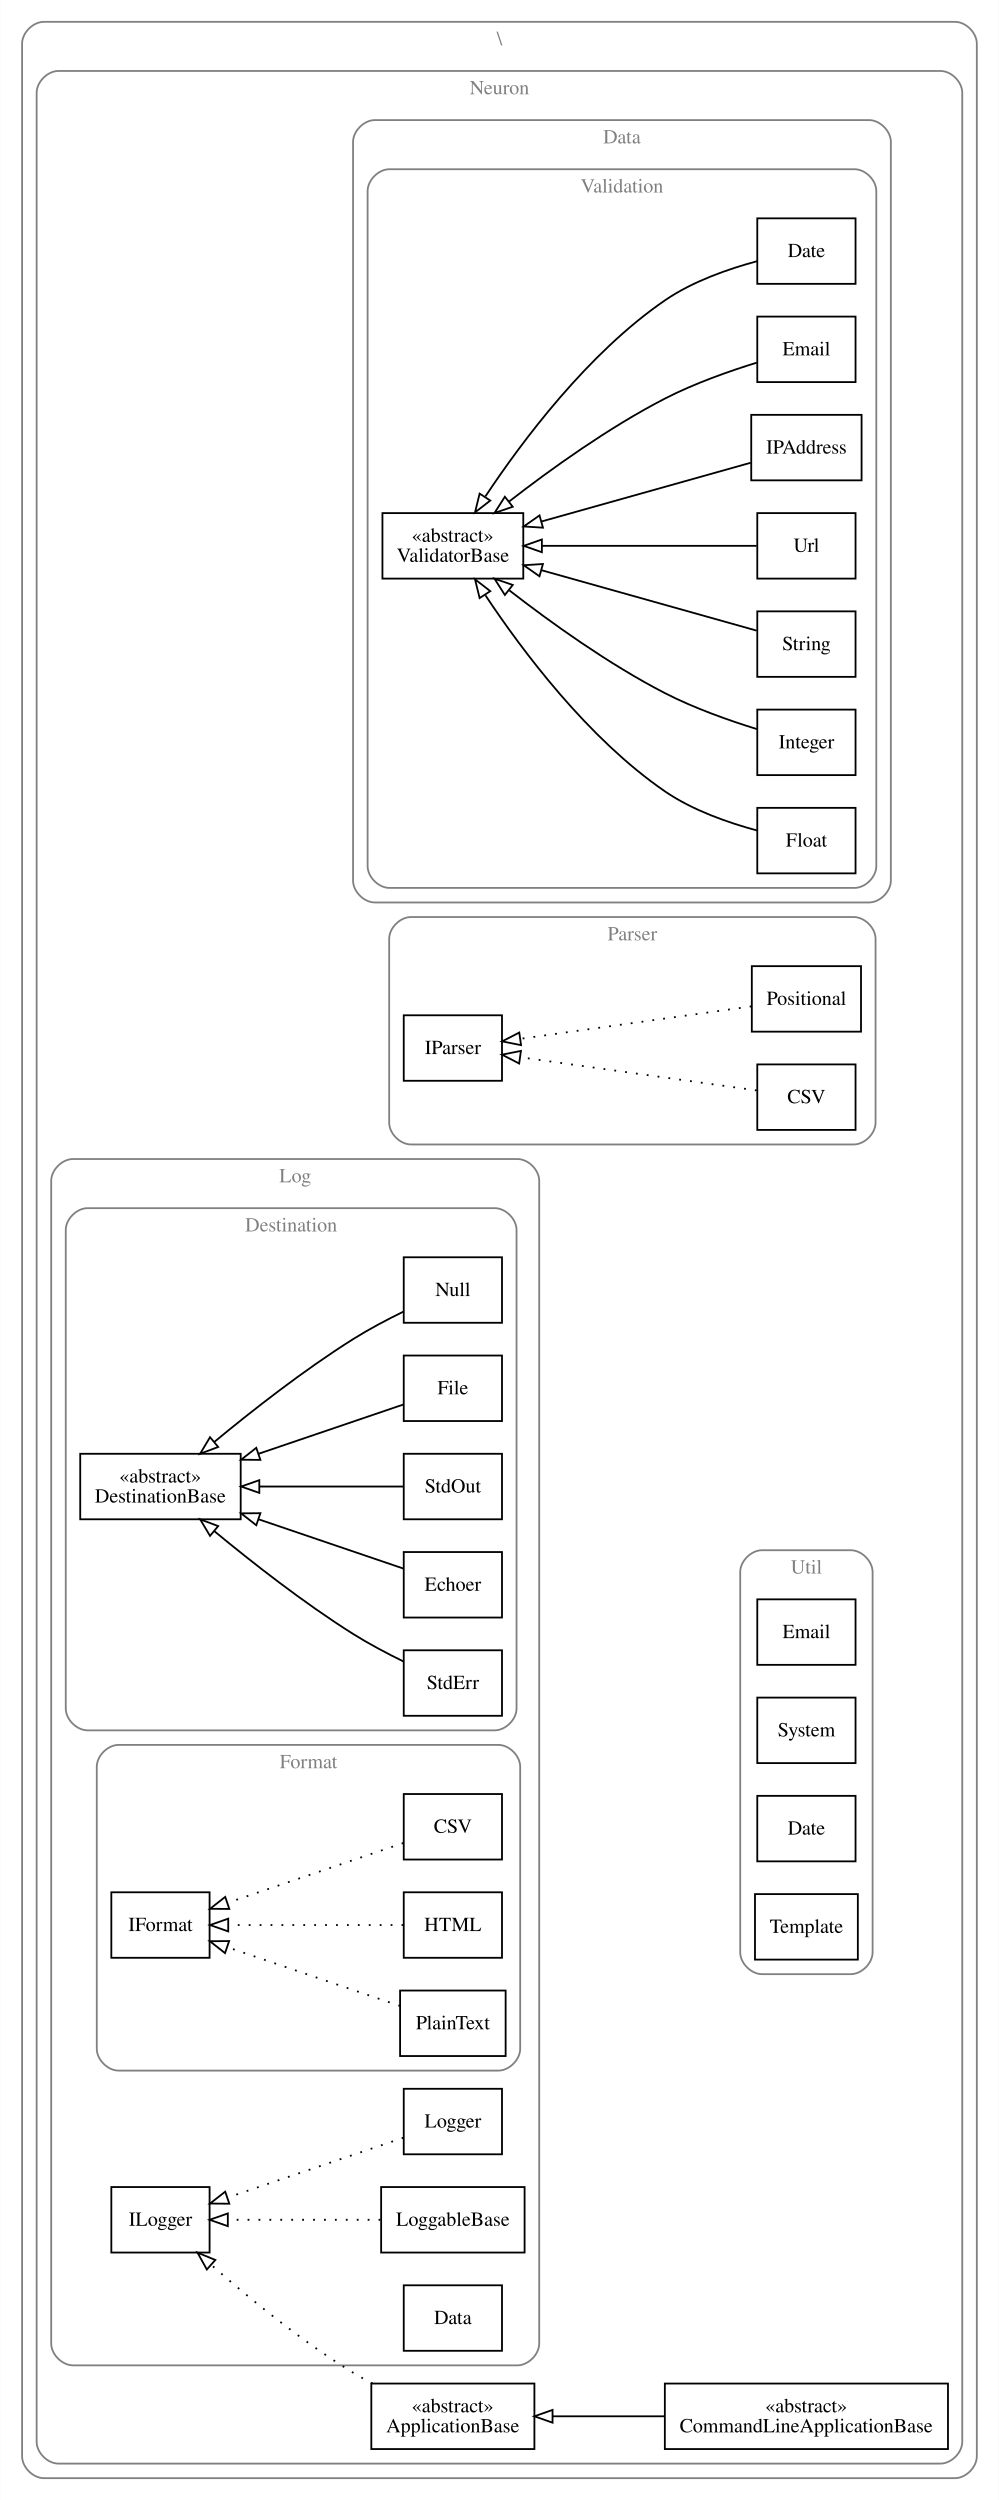
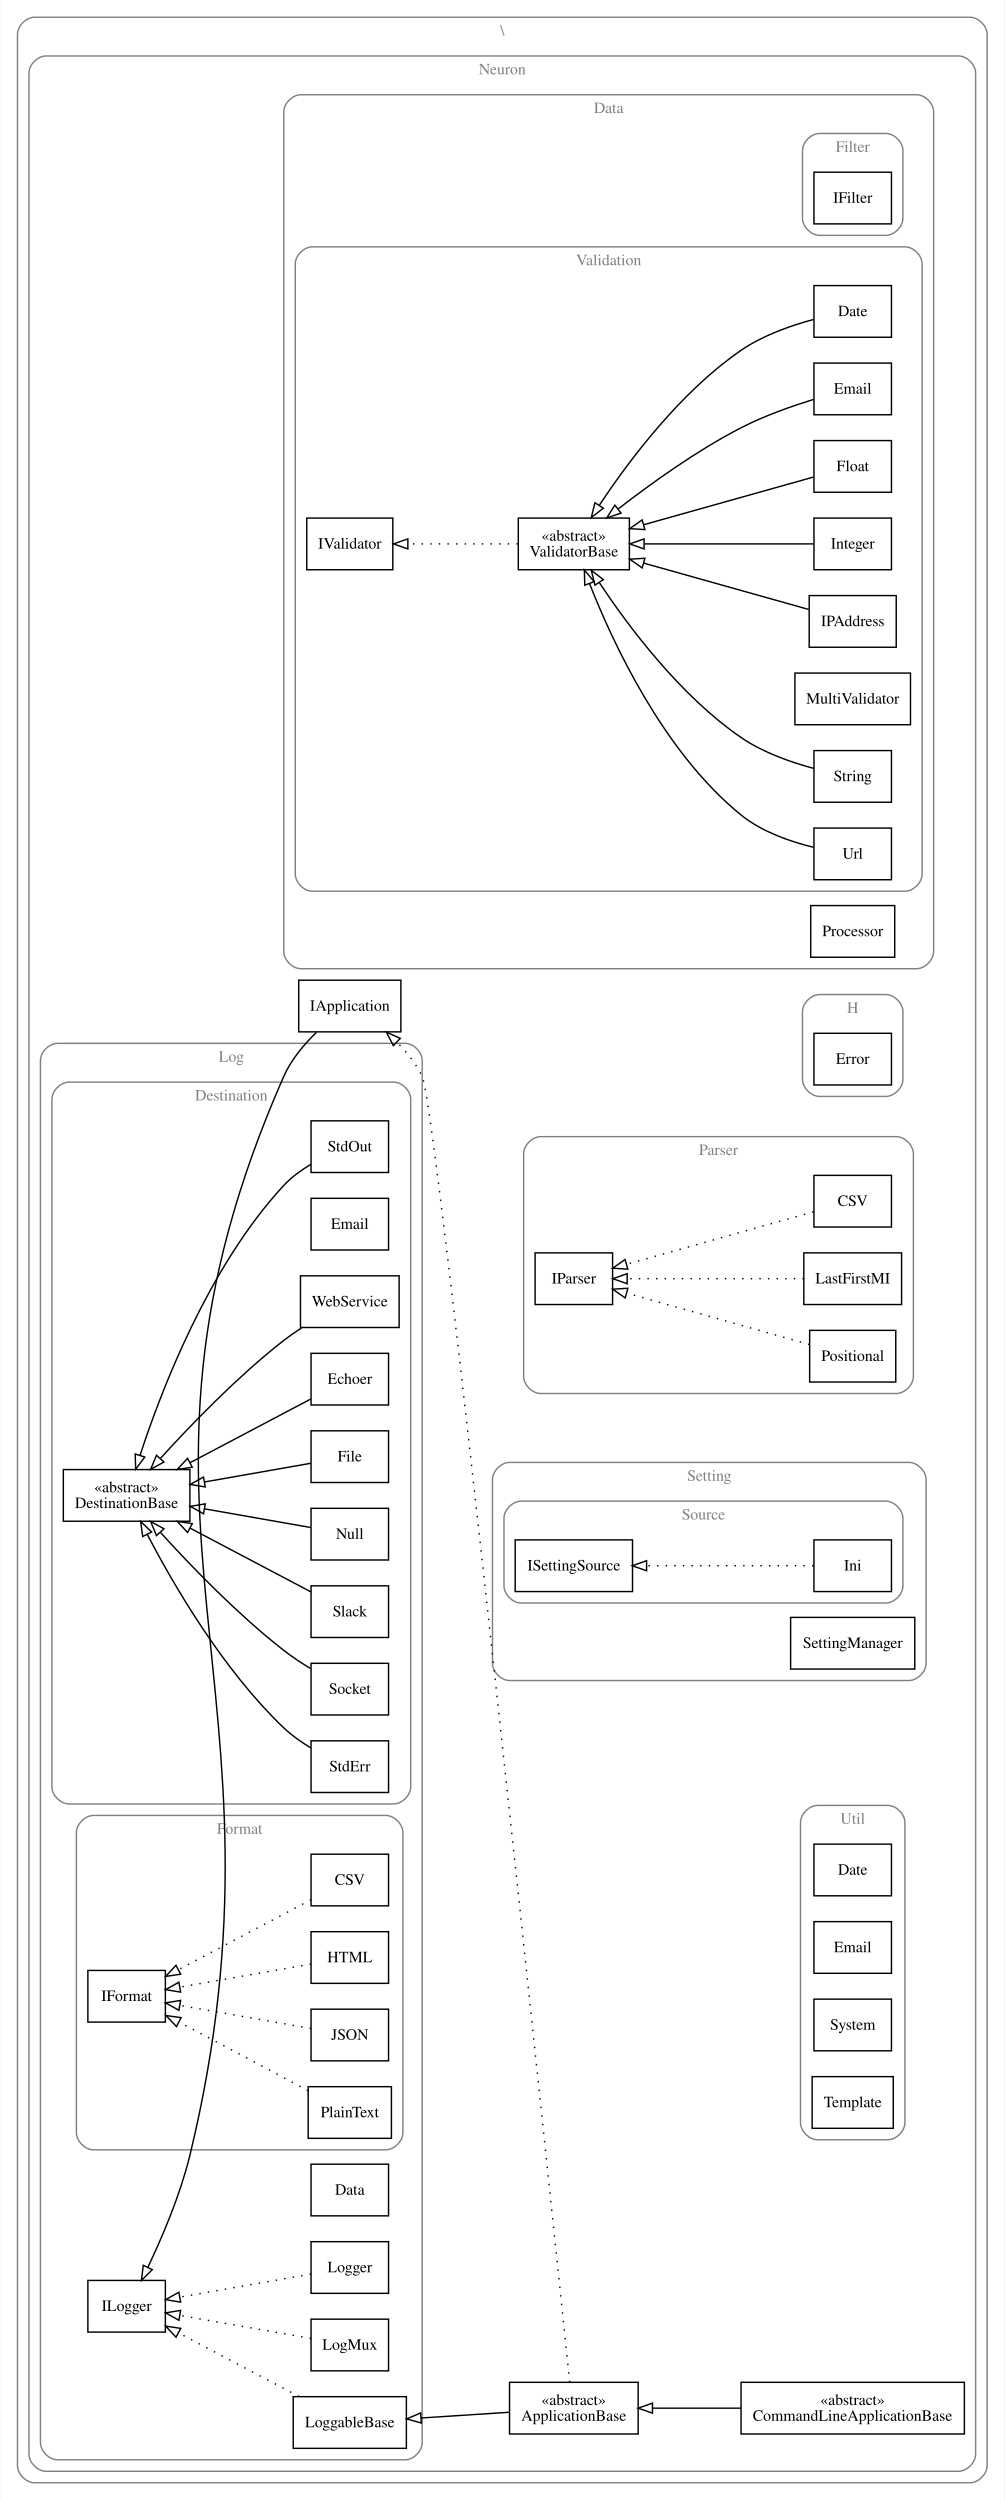
- <svg xmlns="http://www.w3.org/2000/svg" width="549pt" height="1374pt" viewBox="0.00 0.00 548.72 1374.00">
-   <g id="graph0" class="graph" transform="scale(1 1) rotate(0) translate(4 1370)">
-     <polygon fill="white" stroke="none" points="-4,4 -4,-1370 544.716,-1370 544.716,4 -4,4" />
+ <svg xmlns="http://www.w3.org/2000/svg" width="700pt" height="1742pt" viewBox="0.00 0.00 699.64 1742.00">
+   <g id="graph0" class="graph" transform="scale(1 1) rotate(0) translate(4 1738)">
+     <polygon fill="white" stroke="none" points="-4,4 -4,-1738 695.639,-1738 695.639,4 -4,4" />
    <g id="clust1" class="cluster">
-       <path fill="none" stroke="gray" d="M20,-8C20,-8 520.716,-8 520.716,-8 526.716,-8 532.716,-14 532.716,-20 532.716,-20 532.716,-1346 532.716,-1346 532.716,-1352 526.716,-1358 520.716,-1358 520.716,-1358 20,-1358 20,-1358 14,-1358 8,-1352 8,-1346 8,-1346 8,-20 8,-20 8,-14 14,-8 20,-8" />
-       <text text-anchor="middle" x="270.358" y="-1345.2" font-family="Times,serif" font-size="11.00" fill="gray">\</text>
+       <path fill="none" stroke="gray" d="M20,-8C20,-8 671.639,-8 671.639,-8 677.639,-8 683.639,-14 683.639,-20 683.639,-20 683.639,-1714 683.639,-1714 683.639,-1720 677.639,-1726 671.639,-1726 671.639,-1726 20,-1726 20,-1726 14,-1726 8,-1720 8,-1714 8,-1714 8,-20 8,-20 8,-14 14,-8 20,-8" />
+       <text text-anchor="middle" x="345.819" y="-1713.2" font-family="Times,serif" font-size="11.00" fill="gray">\</text>
    </g>
    <g id="clust2" class="cluster">
-       <path fill="none" stroke="gray" d="M28,-16C28,-16 512.716,-16 512.716,-16 518.716,-16 524.716,-22 524.716,-28 524.716,-28 524.716,-1319 524.716,-1319 524.716,-1325 518.716,-1331 512.716,-1331 512.716,-1331 28,-1331 28,-1331 22,-1331 16,-1325 16,-1319 16,-1319 16,-28 16,-28 16,-22 22,-16 28,-16" />
-       <text text-anchor="middle" x="270.358" y="-1318.2" font-family="Times,serif" font-size="11.00" fill="gray">Neuron</text>
+       <path fill="none" stroke="gray" d="M28,-16C28,-16 663.639,-16 663.639,-16 669.639,-16 675.639,-22 675.639,-28 675.639,-28 675.639,-1687 675.639,-1687 675.639,-1693 669.639,-1699 663.639,-1699 663.639,-1699 28,-1699 28,-1699 22,-1699 16,-1693 16,-1687 16,-1687 16,-28 16,-28 16,-22 22,-16 28,-16" />
+       <text text-anchor="middle" x="345.819" y="-1686.2" font-family="Times,serif" font-size="11.00" fill="gray">Neuron</text>
    </g>
    <g id="clust3" class="cluster">
-       <path fill="none" stroke="gray" d="M36,-70C36,-70 280.215,-70 280.215,-70 286.215,-70 292.215,-76 292.215,-82 292.215,-82 292.215,-721 292.215,-721 292.215,-727 286.215,-733 280.215,-733 280.215,-733 36,-733 36,-733 30,-733 24,-727 24,-721 24,-721 24,-82 24,-82 24,-76 30,-70 36,-70" />
-       <text text-anchor="middle" x="158.108" y="-720.2" font-family="Times,serif" font-size="11.00" fill="gray">Log</text>
+       <path fill="none" stroke="gray" d="M205.565,-1063C205.565,-1063 634.371,-1063 634.371,-1063 640.371,-1063 646.371,-1069 646.371,-1075 646.371,-1075 646.371,-1660 646.371,-1660 646.371,-1666 640.371,-1672 634.371,-1672 634.371,-1672 205.565,-1672 205.565,-1672 199.565,-1672 193.565,-1666 193.565,-1660 193.565,-1660 193.565,-1075 193.565,-1075 193.565,-1069 199.565,-1063 205.565,-1063" />
+       <text text-anchor="middle" x="419.968" y="-1659.2" font-family="Times,serif" font-size="11.00" fill="gray">Data</text>
    </g>
    <g id="clust4" class="cluster">
-       <path fill="none" stroke="gray" d="M44,-419C44,-419 267.754,-419 267.754,-419 273.754,-419 279.754,-425 279.754,-431 279.754,-431 279.754,-694 279.754,-694 279.754,-700 273.754,-706 267.754,-706 267.754,-706 44,-706 44,-706 38,-706 32,-700 32,-694 32,-694 32,-431 32,-431 32,-425 38,-419 44,-419" />
-       <text text-anchor="middle" x="155.877" y="-693.2" font-family="Times,serif" font-size="11.00" fill="gray">Destination</text>
+       <path fill="none" stroke="gray" d="M566.986,-1574C566.986,-1574 612.986,-1574 612.986,-1574 618.986,-1574 624.986,-1580 624.986,-1586 624.986,-1586 624.986,-1633 624.986,-1633 624.986,-1639 618.986,-1645 612.986,-1645 612.986,-1645 566.986,-1645 566.986,-1645 560.986,-1645 554.986,-1639 554.986,-1633 554.986,-1633 554.986,-1586 554.986,-1586 554.986,-1580 560.986,-1574 566.986,-1574" />
+       <text text-anchor="middle" x="589.986" y="-1632.2" font-family="Times,serif" font-size="11.00" fill="gray">Filter</text>
    </g>
    <g id="clust5" class="cluster">
-       <path fill="none" stroke="gray" d="M61.048,-232C61.048,-232 269.755,-232 269.755,-232 275.755,-232 281.755,-238 281.755,-244 281.755,-244 281.755,-399 281.755,-399 281.755,-405 275.755,-411 269.755,-411 269.755,-411 61.048,-411 61.048,-411 55.048,-411 49.048,-405 49.048,-399 49.048,-399 49.048,-244 49.048,-244 49.048,-238 55.048,-232 61.048,-232" />
-       <text text-anchor="middle" x="165.401" y="-398.2" font-family="Times,serif" font-size="11.00" fill="gray">Format</text>
+       <path fill="none" stroke="gray" d="M213.565,-1117C213.565,-1117 626.371,-1117 626.371,-1117 632.371,-1117 638.371,-1123 638.371,-1129 638.371,-1129 638.371,-1554 638.371,-1554 638.371,-1560 632.371,-1566 626.371,-1566 626.371,-1566 213.565,-1566 213.565,-1566 207.565,-1566 201.565,-1560 201.565,-1554 201.565,-1554 201.565,-1129 201.565,-1129 201.565,-1123 207.565,-1117 213.565,-1117" />
+       <text text-anchor="middle" x="419.968" y="-1553.2" font-family="Times,serif" font-size="11.00" fill="gray">Validation</text>
    </g>
    <g id="clust6" class="cluster">
-       <path fill="none" stroke="gray" d="M201.902,-874C201.902,-874 473.475,-874 473.475,-874 479.475,-874 485.475,-880 485.475,-886 485.475,-886 485.475,-1292 485.475,-1292 485.475,-1298 479.475,-1304 473.475,-1304 473.475,-1304 201.902,-1304 201.902,-1304 195.902,-1304 189.902,-1298 189.902,-1292 189.902,-1292 189.902,-886 189.902,-886 189.902,-880 195.902,-874 201.902,-874" />
-       <text text-anchor="middle" x="337.689" y="-1291.2" font-family="Times,serif" font-size="11.00" fill="gray">Data</text>
+       <path fill="none" stroke="gray" d="M566.986,-974C566.986,-974 612.986,-974 612.986,-974 618.986,-974 624.986,-980 624.986,-986 624.986,-986 624.986,-1033 624.986,-1033 624.986,-1039 618.986,-1045 612.986,-1045 612.986,-1045 566.986,-1045 566.986,-1045 560.986,-1045 554.986,-1039 554.986,-1033 554.986,-1033 554.986,-986 554.986,-986 554.986,-980 560.986,-974 566.986,-974" />
+       <text text-anchor="middle" x="589.986" y="-1032.2" font-family="Times,serif" font-size="11.00" fill="gray">H</text>
    </g>
    <g id="clust7" class="cluster">
-       <path fill="none" stroke="gray" d="M209.902,-882C209.902,-882 465.475,-882 465.475,-882 471.475,-882 477.475,-888 477.475,-894 477.475,-894 477.475,-1265 477.475,-1265 477.475,-1271 471.475,-1277 465.475,-1277 465.475,-1277 209.902,-1277 209.902,-1277 203.902,-1277 197.902,-1271 197.902,-1265 197.902,-1265 197.902,-894 197.902,-894 197.902,-888 203.902,-882 209.902,-882" />
-       <text text-anchor="middle" x="337.689" y="-1264.2" font-family="Times,serif" font-size="11.00" fill="gray">Validation</text>
+       <path fill="none" stroke="gray" d="M36,-24C36,-24 277.994,-24 277.994,-24 283.994,-24 289.994,-30 289.994,-36 289.994,-36 289.994,-999 289.994,-999 289.994,-1005 283.994,-1011 277.994,-1011 277.994,-1011 36,-1011 36,-1011 30,-1011 24,-1005 24,-999 24,-999 24,-36 24,-36 24,-30 30,-24 36,-24" />
+       <text text-anchor="middle" x="156.997" y="-998.2" font-family="Times,serif" font-size="11.00" fill="gray">Log</text>
    </g>
    <g id="clust8" class="cluster">
-       <path fill="none" stroke="gray" d="M221.754,-741C221.754,-741 465.067,-741 465.067,-741 471.067,-741 477.067,-747 477.067,-753 477.067,-753 477.067,-854 477.067,-854 477.067,-860 471.067,-866 465.067,-866 465.067,-866 221.754,-866 221.754,-866 215.754,-866 209.754,-860 209.754,-854 209.754,-854 209.754,-753 209.754,-753 209.754,-747 215.754,-741 221.754,-741" />
-       <text text-anchor="middle" x="343.41" y="-853.2" font-family="Times,serif" font-size="11.00" fill="gray">Parser</text>
+       <path fill="none" stroke="gray" d="M44,-481C44,-481 269.994,-481 269.994,-481 275.994,-481 281.994,-487 281.994,-493 281.994,-493 281.994,-972 281.994,-972 281.994,-978 275.994,-984 269.994,-984 269.994,-984 44,-984 44,-984 38,-984 32,-978 32,-972 32,-972 32,-493 32,-493 32,-487 38,-481 44,-481" />
+       <text text-anchor="middle" x="156.997" y="-971.2" font-family="Times,serif" font-size="11.00" fill="gray">Destination</text>
    </g>
    <g id="clust9" class="cluster">
-       <path fill="none" stroke="gray" d="M414.681,-285C414.681,-285 463.447,-285 463.447,-285 469.447,-285 475.447,-291 475.447,-297 475.447,-297 475.447,-506 475.447,-506 475.447,-512 469.447,-518 463.447,-518 463.447,-518 414.681,-518 414.681,-518 408.681,-518 402.681,-512 402.681,-506 402.681,-506 402.681,-297 402.681,-297 402.681,-291 408.681,-285 414.681,-285" />
-       <text text-anchor="middle" x="439.064" y="-505.2" font-family="Times,serif" font-size="11.00" fill="gray">Util</text>
+       <path fill="none" stroke="gray" d="M61.048,-240C61.048,-240 264.558,-240 264.558,-240 270.558,-240 276.558,-246 276.558,-252 276.558,-252 276.558,-461 276.558,-461 276.558,-467 270.558,-473 264.558,-473 264.558,-473 61.048,-473 61.048,-473 55.048,-473 49.048,-467 49.048,-461 49.048,-461 49.048,-252 49.048,-252 49.048,-246 55.048,-240 61.048,-240" />
+       <text text-anchor="middle" x="162.803" y="-460.2" font-family="Times,serif" font-size="11.00" fill="gray">Format</text>
+     </g>
+     <g id="clust10" class="cluster">
+       <path fill="none" stroke="gray" d="M372.676,-767C372.676,-767 620.264,-767 620.264,-767 626.264,-767 632.264,-773 632.264,-779 632.264,-779 632.264,-934 632.264,-934 632.264,-940 626.264,-946 620.264,-946 620.264,-946 372.676,-946 372.676,-946 366.676,-946 360.676,-940 360.676,-934 360.676,-934 360.676,-779 360.676,-779 360.676,-773 366.676,-767 372.676,-767" />
+       <text text-anchor="middle" x="496.47" y="-933.2" font-family="Times,serif" font-size="11.00" fill="gray">Parser</text>
+     </g>
+     <g id="clust11" class="cluster">
+       <path fill="none" stroke="gray" d="M350.988,-567C350.988,-567 629.116,-567 629.116,-567 635.116,-567 641.116,-573 641.116,-579 641.116,-579 641.116,-707 641.116,-707 641.116,-713 635.116,-719 629.116,-719 629.116,-719 350.988,-719 350.988,-719 344.988,-719 338.988,-713 338.988,-707 338.988,-707 338.988,-579 338.988,-579 338.988,-573 344.988,-567 350.988,-567" />
+       <text text-anchor="middle" x="490.052" y="-706.2" font-family="Times,serif" font-size="11.00" fill="gray">Setting</text>
+     </g>
+     <g id="clust12" class="cluster">
+       <path fill="none" stroke="gray" d="M358.988,-621C358.988,-621 612.986,-621 612.986,-621 618.986,-621 624.986,-627 624.986,-633 624.986,-633 624.986,-680 624.986,-680 624.986,-686 618.986,-692 612.986,-692 612.986,-692 358.988,-692 358.988,-692 352.988,-692 346.988,-686 346.988,-680 346.988,-680 346.988,-633 346.988,-633 346.988,-627 352.988,-621 358.988,-621" />
+       <text text-anchor="middle" x="485.987" y="-679.2" font-family="Times,serif" font-size="11.00" fill="gray">Source</text>
+     </g>
+     <g id="clust13" class="cluster">
+       <path fill="none" stroke="gray" d="M565.603,-247C565.603,-247 614.37,-247 614.37,-247 620.37,-247 626.37,-253 626.37,-259 626.37,-259 626.37,-468 626.37,-468 626.37,-474 620.37,-480 614.37,-480 614.37,-480 565.603,-480 565.603,-480 559.603,-480 553.603,-474 553.603,-468 553.603,-468 553.603,-259 553.603,-259 553.603,-253 559.603,-247 565.603,-247" />
+       <text text-anchor="middle" x="589.986" y="-467.2" font-family="Times,serif" font-size="11.00" fill="gray">Util</text>
    </g>
    <g id="node1" class="node">
-       <polygon fill="none" stroke="black" points="271.754,-679 217.754,-679 217.754,-643 271.754,-643 271.754,-679" />
-       <text text-anchor="middle" x="244.754" y="-657.7" font-family="Times,serif" font-size="11.00">Null</text>
+       <polygon fill="none" stroke="black" points="616.986,-1618 562.986,-1618 562.986,-1582 616.986,-1582 616.986,-1618" />
+       <text text-anchor="middle" x="589.986" y="-1596.7" font-family="Times,serif" font-size="11.00">IFilter</text>
    </g>
    <g id="node2" class="node">
-       <polygon fill="none" stroke="black" points="128.144,-571 39.952,-571 39.952,-535 128.144,-535 128.144,-571" />
-       <text text-anchor="start" x="61.447" y="-555.2" font-family="Times,serif" font-size="11.00">«abstract»</text>
-       <text text-anchor="start" x="48" y="-544.2" font-family="Times,serif" font-size="11.00">DestinationBase</text>
+       <polygon fill="none" stroke="black" points="616.986,-1539 562.986,-1539 562.986,-1503 616.986,-1503 616.986,-1539" />
+       <text text-anchor="middle" x="589.986" y="-1517.7" font-family="Times,serif" font-size="11.00">Date</text>
+     </g>
+     <g id="node10" class="node">
+       <polygon fill="none" stroke="black" points="434.38,-1377 356.973,-1377 356.973,-1341 434.38,-1341 434.38,-1377" />
+       <text text-anchor="start" x="373.075" y="-1361.2" font-family="Times,serif" font-size="11.00">«abstract»</text>
+       <text text-anchor="start" x="364.825" y="-1350.2" font-family="Times,serif" font-size="11.00">ValidatorBase</text>
+     </g>
+     <g id="edge4" class="edge">
+       <path fill="none" stroke="black" d="M562.914,-1515.45C547.297,-1511.27 527.583,-1504.44 512.334,-1494 469.875,-1464.92 433.658,-1416.44 413.565,-1386.18" />
+       <polygon fill="none" stroke="black" points="416.247,-1383.89 407.858,-1377.41 410.381,-1387.7 416.247,-1383.89" />
+     </g>
+     <g id="node3" class="node">
+       <polygon fill="none" stroke="black" points="616.986,-1485 562.986,-1485 562.986,-1449 616.986,-1449 616.986,-1485" />
+       <text text-anchor="middle" x="589.986" y="-1463.7" font-family="Times,serif" font-size="11.00">Email</text>
+     </g>
+     <g id="edge5" class="edge">
+       <path fill="none" stroke="black" d="M562.707,-1459.69C547.559,-1455.01 528.396,-1448.26 512.334,-1440 481.402,-1424.1 449.232,-1400.95 426.697,-1383.46" />
+       <polygon fill="none" stroke="black" points="428.58,-1380.49 418.555,-1377.06 424.256,-1385.99 428.58,-1380.49" />
+     </g>
+     <g id="node4" class="node">
+       <polygon fill="none" stroke="black" points="616.986,-1431 562.986,-1431 562.986,-1395 616.986,-1395 616.986,-1431" />
+       <text text-anchor="middle" x="589.986" y="-1409.7" font-family="Times,serif" font-size="11.00">Float</text>
+     </g>
+     <g id="edge6" class="edge">
+       <path fill="none" stroke="black" d="M562.65,-1405.6C532.243,-1397.07 481.627,-1382.85 444.27,-1372.36" />
+       <polygon fill="none" stroke="black" points="445.171,-1368.98 434.597,-1369.65 443.278,-1375.72 445.171,-1368.98" />
+     </g>
+     <g id="node5" class="node">
+       <polygon fill="none" stroke="black" points="616.986,-1377 562.986,-1377 562.986,-1341 616.986,-1341 616.986,-1377" />
+       <text text-anchor="middle" x="589.986" y="-1355.7" font-family="Times,serif" font-size="11.00">Integer</text>
+     </g>
+     <g id="edge7" class="edge">
+       <path fill="none" stroke="black" d="M562.65,-1359C532.372,-1359 482.057,-1359 444.748,-1359" />
+       <polygon fill="none" stroke="black" points="444.597,-1355.5 434.597,-1359 444.597,-1362.5 444.597,-1355.5" />
+     </g>
+     <g id="node6" class="node">
+       <polygon fill="none" stroke="black" points="620.308,-1323 559.664,-1323 559.664,-1287 620.308,-1287 620.308,-1323" />
+       <text text-anchor="middle" x="589.986" y="-1301.7" font-family="Times,serif" font-size="11.00">IPAddress</text>
+     </g>
+     <g id="edge8" class="edge">
+       <path fill="none" stroke="black" d="M559.359,-1313.32C528.734,-1321.92 480.448,-1335.48 444.425,-1345.59" />
+       <polygon fill="none" stroke="black" points="443.296,-1342.27 434.615,-1348.35 445.189,-1349.01 443.296,-1342.27" />
+     </g>
+     <g id="node7" class="node">
+       <polygon fill="none" stroke="black" points="630.257,-1269 549.716,-1269 549.716,-1233 630.257,-1233 630.257,-1269" />
+       <text text-anchor="middle" x="589.986" y="-1247.7" font-family="Times,serif" font-size="11.00">MultiValidator</text>
+     </g>
+     <g id="node8" class="node">
+       <polygon fill="none" stroke="black" points="616.986,-1215 562.986,-1215 562.986,-1179 616.986,-1179 616.986,-1215" />
+       <text text-anchor="middle" x="589.986" y="-1193.7" font-family="Times,serif" font-size="11.00">String</text>
+     </g>
+     <g id="edge9" class="edge">
+       <path fill="none" stroke="black" d="M562.914,-1202.55C547.297,-1206.73 527.583,-1213.56 512.334,-1224 469.875,-1253.08 433.658,-1301.56 413.565,-1331.82" />
+       <polygon fill="none" stroke="black" points="410.381,-1330.3 407.858,-1340.59 416.247,-1334.11 410.381,-1330.3" />
+     </g>
+     <g id="node9" class="node">
+       <polygon fill="none" stroke="black" points="616.986,-1161 562.986,-1161 562.986,-1125 616.986,-1125 616.986,-1161" />
+       <text text-anchor="middle" x="589.986" y="-1139.7" font-family="Times,serif" font-size="11.00">Url</text>
+     </g>
+     <g id="edge10" class="edge">
+       <path fill="none" stroke="black" d="M562.648,-1147.62C546.741,-1151.47 526.814,-1158.29 512.334,-1170 458.04,-1213.92 422.59,-1290.59 406.56,-1331.48" />
+       <polygon fill="none" stroke="black" points="403.289,-1330.23 402.991,-1340.82 409.828,-1332.73 403.289,-1330.23" />
+     </g>
+     <g id="node11" class="node">
+       <polygon fill="none" stroke="black" points="269.541,-1377 209.573,-1377 209.573,-1341 269.541,-1341 269.541,-1377" />
+       <text text-anchor="middle" x="239.557" y="-1355.7" font-family="Times,serif" font-size="11.00">IValidator</text>
+     </g>
+     <g id="edge11" class="edge">
+       <path fill="none" stroke="black" stroke-dasharray="1,5" d="M356.579,-1359C333.285,-1359 303.544,-1359 280.006,-1359" />
+       <polygon fill="none" stroke="black" points="280.005,-1355.5 270.005,-1359 280.005,-1362.5 280.005,-1355.5" />
+     </g>
+     <g id="node12" class="node">
+       <polygon fill="none" stroke="black" points="619.257,-1107 560.716,-1107 560.716,-1071 619.257,-1071 619.257,-1107" />
+       <text text-anchor="middle" x="589.986" y="-1085.7" font-family="Times,serif" font-size="11.00">Processor</text>
+     </g>
+     <g id="node13" class="node">
+       <polygon fill="none" stroke="black" points="616.986,-1018 562.986,-1018 562.986,-982 616.986,-982 616.986,-1018" />
+       <text text-anchor="middle" x="589.986" y="-996.7" font-family="Times,serif" font-size="11.00">Error</text>
+     </g>
+     <g id="node14" class="node">
+       <polygon fill="none" stroke="black" points="128.144,-714 39.952,-714 39.952,-678 128.144,-678 128.144,-714" />
+       <text text-anchor="start" x="61.447" y="-698.2" font-family="Times,serif" font-size="11.00">«abstract»</text>
+       <text text-anchor="start" x="48" y="-687.2" font-family="Times,serif" font-size="11.00">DestinationBase</text>
+     </g>
+     <g id="node15" class="node">
+       <polygon fill="none" stroke="black" points="266.557,-795 212.557,-795 212.557,-759 266.557,-759 266.557,-795" />
+       <text text-anchor="middle" x="239.557" y="-773.7" font-family="Times,serif" font-size="11.00">Echoer</text>
+     </g>
+     <g id="edge12" class="edge">
+       <path fill="none" stroke="black" d="M212.517,-763.259C189.461,-751.094 155.354,-733.098 128.222,-718.781" />
+       <polygon fill="none" stroke="black" points="129.791,-715.652 119.313,-714.08 126.524,-721.843 129.791,-715.652" />
+     </g>
+     <g id="node16" class="node">
+       <polygon fill="none" stroke="black" points="266.557,-903 212.557,-903 212.557,-867 266.557,-867 266.557,-903" />
+       <text text-anchor="middle" x="239.557" y="-881.7" font-family="Times,serif" font-size="11.00">Email</text>
+     </g>
+     <g id="node17" class="node">
+       <polygon fill="none" stroke="black" points="266.557,-741 212.557,-741 212.557,-705 266.557,-705 266.557,-741" />
+       <text text-anchor="middle" x="239.557" y="-719.7" font-family="Times,serif" font-size="11.00">File</text>
+     </g>
+     <g id="edge13" class="edge">
+       <path fill="none" stroke="black" d="M212.517,-718.42C192.293,-714.863 163.566,-709.81 138.502,-705.402" />
+       <polygon fill="none" stroke="black" points="138.837,-701.907 128.382,-703.622 137.625,-708.801 138.837,-701.907" />
+     </g>
+     <g id="node18" class="node">
+       <polygon fill="none" stroke="black" points="266.557,-687 212.557,-687 212.557,-651 266.557,-651 266.557,-687" />
+       <text text-anchor="middle" x="239.557" y="-665.7" font-family="Times,serif" font-size="11.00">Null</text>
+     </g>
+     <g id="edge14" class="edge">
+       <path fill="none" stroke="black" d="M212.517,-673.58C192.293,-677.137 163.566,-682.19 138.502,-686.598" />
+       <polygon fill="none" stroke="black" points="137.625,-683.199 128.382,-688.378 138.837,-690.093 137.625,-683.199" />
+     </g>
+     <g id="node19" class="node">
+       <polygon fill="none" stroke="black" points="266.557,-633 212.557,-633 212.557,-597 266.557,-597 266.557,-633" />
+       <text text-anchor="middle" x="239.557" y="-611.7" font-family="Times,serif" font-size="11.00">Slack</text>
+     </g>
+     <g id="edge15" class="edge">
+       <path fill="none" stroke="black" d="M212.517,-628.741C189.461,-640.906 155.354,-658.902 128.222,-673.219" />
+       <polygon fill="none" stroke="black" points="126.524,-670.157 119.313,-677.92 129.791,-676.348 126.524,-670.157" />
+     </g>
+     <g id="node20" class="node">
+       <polygon fill="none" stroke="black" points="266.557,-579 212.557,-579 212.557,-543 266.557,-543 266.557,-579" />
+       <text text-anchor="middle" x="239.557" y="-557.7" font-family="Times,serif" font-size="11.00">Socket</text>
+     </g>
+     <g id="edge16" class="edge">
+       <path fill="none" stroke="black" d="M212.153,-575.388C205.865,-579.206 199.315,-583.522 193.565,-588 161.302,-613.131 128.622,-647.065 107.68,-670.143" />
+       <polygon fill="none" stroke="black" points="104.861,-668.043 100.782,-677.821 110.069,-672.721 104.861,-668.043" />
+     </g>
+     <g id="node21" class="node">
+       <polygon fill="none" stroke="black" points="266.557,-525 212.557,-525 212.557,-489 266.557,-489 266.557,-525" />
+       <text text-anchor="middle" x="239.557" y="-503.7" font-family="Times,serif" font-size="11.00">StdErr</text>
+     </g>
+     <g id="edge17" class="edge">
+       <path fill="none" stroke="black" d="M212.426,-520.043C205.859,-524.005 199.109,-528.725 193.565,-534 151.085,-574.419 116.41,-634.307 98.426,-668.814" />
+       <polygon fill="none" stroke="black" points="95.248,-667.34 93.803,-677.836 101.478,-670.532 95.248,-667.34" />
+     </g>
+     <g id="node22" class="node">
+       <polygon fill="none" stroke="black" points="266.557,-957 212.557,-957 212.557,-921 266.557,-921 266.557,-957" />
+       <text text-anchor="middle" x="239.557" y="-935.7" font-family="Times,serif" font-size="11.00">StdOut</text>
+     </g>
+     <g id="edge18" class="edge">
+       <path fill="none" stroke="black" d="M212.436,-926.692C205.72,-922.675 198.894,-917.743 193.565,-912 140.982,-855.32 107.881,-768.354 93.454,-724.047" />
+       <polygon fill="none" stroke="black" points="96.706,-722.723 90.344,-714.251 90.034,-724.841 96.706,-722.723" />
+     </g>
+     <g id="node23" class="node">
+       <polygon fill="none" stroke="black" points="273.931,-849 205.184,-849 205.184,-813 273.931,-813 273.931,-849" />
+       <text text-anchor="middle" x="239.557" y="-827.7" font-family="Times,serif" font-size="11.00">WebService</text>
+     </g>
+     <g id="edge19" class="edge">
+       <path fill="none" stroke="black" d="M205.975,-812.744C201.692,-809.972 197.446,-807.023 193.565,-804 161.302,-778.869 128.622,-744.935 107.68,-721.857" />
+       <polygon fill="none" stroke="black" points="110.069,-719.279 100.782,-714.179 104.861,-723.957 110.069,-719.279" />
+     </g>
+     <g id="node24" class="node">
+       <polygon fill="none" stroke="black" points="266.557,-446 212.557,-446 212.557,-410 266.557,-410 266.557,-446" />
+       <text text-anchor="middle" x="239.557" y="-424.7" font-family="Times,serif" font-size="11.00">CSV</text>
+     </g>
+     <g id="node28" class="node">
+       <polygon fill="none" stroke="black" points="111.048,-365 57.048,-365 57.048,-329 111.048,-329 111.048,-365" />
+       <text text-anchor="middle" x="84.048" y="-343.7" font-family="Times,serif" font-size="11.00">IFormat</text>
+     </g>
+     <g id="edge20" class="edge">
+       <path fill="none" stroke="black" stroke-dasharray="1,5" d="M212.517,-414.259C187.155,-400.877 148.423,-380.44 120.309,-365.606" />
+       <polygon fill="none" stroke="black" points="121.694,-362.379 111.217,-360.808 118.428,-368.57 121.694,-362.379" />
+     </g>
+     <g id="node25" class="node">
+       <polygon fill="none" stroke="black" points="266.557,-392 212.557,-392 212.557,-356 266.557,-356 266.557,-392" />
+       <text text-anchor="middle" x="239.557" y="-370.7" font-family="Times,serif" font-size="11.00">HTML</text>
+     </g>
+     <g id="edge21" class="edge">
+       <path fill="none" stroke="black" stroke-dasharray="1,5" d="M212.517,-369.42C187.486,-365.017 149.431,-358.324 121.415,-353.396" />
+       <polygon fill="none" stroke="black" points="121.672,-349.888 111.217,-351.603 120.459,-356.782 121.672,-349.888" />
+     </g>
+     <g id="node26" class="node">
+       <polygon fill="none" stroke="black" points="266.557,-338 212.557,-338 212.557,-302 266.557,-302 266.557,-338" />
+       <text text-anchor="middle" x="239.557" y="-316.7" font-family="Times,serif" font-size="11.00">JSON</text>
+     </g>
+     <g id="edge22" class="edge">
+       <path fill="none" stroke="black" stroke-dasharray="1,5" d="M212.517,-324.58C187.486,-328.983 149.431,-335.676 121.415,-340.604" />
+       <polygon fill="none" stroke="black" points="120.459,-337.218 111.217,-342.397 121.672,-344.112 120.459,-337.218" />
+     </g>
+     <g id="node27" class="node">
+       <polygon fill="none" stroke="black" points="268.559,-284 210.555,-284 210.555,-248 268.559,-248 268.559,-284" />
+       <text text-anchor="middle" x="239.557" y="-262.7" font-family="Times,serif" font-size="11.00">PlainText</text>
+     </g>
+     <g id="edge23" class="edge">
+       <path fill="none" stroke="black" stroke-dasharray="1,5" d="M210.483,-281.176C188.201,-293.177 156.229,-310.299 128.096,-325 125.669,-326.268 123.162,-327.57 120.634,-328.877" />
+       <polygon fill="none" stroke="black" points="118.786,-325.892 111.496,-333.579 121.989,-332.116 118.786,-325.892" />
+     </g>
+     <g id="node29" class="node">
+       <polygon fill="none" stroke="black" points="266.557,-230 212.557,-230 212.557,-194 266.557,-194 266.557,-230" />
+       <text text-anchor="middle" x="239.557" y="-208.7" font-family="Times,serif" font-size="11.00">Data</text>
+     </g>
+     <g id="node30" class="node">
+       <polygon fill="none" stroke="black" points="278.98,-68 200.135,-68 200.135,-32 278.98,-32 278.98,-68" />
+       <text text-anchor="middle" x="239.557" y="-46.7" font-family="Times,serif" font-size="11.00">LoggableBase</text>
+     </g>
+     <g id="node33" class="node">
+       <polygon fill="none" stroke="black" points="111.048,-149 57.048,-149 57.048,-113 111.048,-113 111.048,-149" />
+       <text text-anchor="middle" x="84.048" y="-127.7" font-family="Times,serif" font-size="11.00">ILogger</text>
+     </g>
+     <g id="edge24" class="edge">
+       <path fill="none" stroke="black" stroke-dasharray="1,5" d="M204.107,-68.178C179.071,-81.388 145.302,-99.207 120.123,-112.493" />
+       <polygon fill="none" stroke="black" points="118.478,-109.403 111.267,-117.165 121.745,-115.594 118.478,-109.403" />
+     </g>
+     <g id="node31" class="node">
+       <polygon fill="none" stroke="black" points="266.557,-176 212.557,-176 212.557,-140 266.557,-140 266.557,-176" />
+       <text text-anchor="middle" x="239.557" y="-154.7" font-family="Times,serif" font-size="11.00">Logger</text>
+     </g>
+     <g id="edge25" class="edge">
+       <path fill="none" stroke="black" stroke-dasharray="1,5" d="M212.517,-153.42C187.486,-149.017 149.431,-142.324 121.415,-137.396" />
+       <polygon fill="none" stroke="black" points="121.672,-133.888 111.217,-135.603 120.459,-140.782 121.672,-133.888" />
+     </g>
+     <g id="node32" class="node">
+       <polygon fill="none" stroke="black" points="266.56,-122 212.555,-122 212.555,-86 266.56,-86 266.56,-122" />
+       <text text-anchor="middle" x="239.557" y="-100.7" font-family="Times,serif" font-size="11.00">LogMux</text>
+     </g>
+     <g id="edge26" class="edge">
+       <path fill="none" stroke="black" stroke-dasharray="1,5" d="M212.517,-108.58C187.486,-112.983 149.431,-119.676 121.415,-124.604" />
+       <polygon fill="none" stroke="black" points="120.459,-121.218 111.217,-126.397 121.672,-128.112 120.459,-121.218" />
+     </g>
+     <g id="node34" class="node">
+       <polygon fill="none" stroke="black" points="616.986,-919 562.986,-919 562.986,-883 616.986,-883 616.986,-919" />
+       <text text-anchor="middle" x="589.986" y="-897.7" font-family="Times,serif" font-size="11.00">CSV</text>
+     </g>
+     <g id="node37" class="node">
+       <polygon fill="none" stroke="black" points="422.676,-865 368.676,-865 368.676,-829 422.676,-829 422.676,-865" />
+       <text text-anchor="middle" x="395.676" y="-843.7" font-family="Times,serif" font-size="11.00">IParser</text>
+     </g>
+     <g id="edge27" class="edge">
+       <path fill="none" stroke="black" stroke-dasharray="1,5" d="M562.65,-893.605C528.987,-884.153 470.556,-867.745 432.768,-857.134" />
+       <polygon fill="none" stroke="black" points="433.269,-853.64 422.695,-854.306 431.376,-860.379 433.269,-853.64" />
+     </g>
+     <g id="node35" class="node">
+       <polygon fill="none" stroke="black" points="624.044,-865 555.929,-865 555.929,-829 624.044,-829 624.044,-865" />
+       <text text-anchor="middle" x="589.986" y="-843.7" font-family="Times,serif" font-size="11.00">LastFirstMI</text>
+     </g>
+     <g id="edge28" class="edge">
+       <path fill="none" stroke="black" stroke-dasharray="1,5" d="M555.927,-847C521.767,-847 468.584,-847 433.201,-847" />
+       <polygon fill="none" stroke="black" points="432.832,-843.5 422.832,-847 432.832,-850.5 432.832,-843.5" />
+     </g>
+     <g id="node36" class="node">
+       <polygon fill="none" stroke="black" points="619.992,-811 559.981,-811 559.981,-775 619.992,-775 619.992,-811" />
+       <text text-anchor="middle" x="589.986" y="-789.7" font-family="Times,serif" font-size="11.00">Positional</text>
+     </g>
+     <g id="edge29" class="edge">
+       <path fill="none" stroke="black" stroke-dasharray="1,5" d="M559.779,-801.201C525.683,-810.775 469.292,-826.61 432.561,-836.924" />
+       <polygon fill="none" stroke="black" points="431.439,-833.603 422.757,-839.677 433.331,-840.343 431.439,-833.603" />
+     </g>
+     <g id="node38" class="node">
+       <polygon fill="none" stroke="black" points="616.986,-665 562.986,-665 562.986,-629 616.986,-629 616.986,-665" />
+       <text text-anchor="middle" x="589.986" y="-643.7" font-family="Times,serif" font-size="11.00">Ini</text>
+     </g>
+     <g id="node39" class="node">
+       <polygon fill="none" stroke="black" points="436.554,-665 354.798,-665 354.798,-629 436.554,-629 436.554,-665" />
+       <text text-anchor="middle" x="395.676" y="-643.7" font-family="Times,serif" font-size="11.00">ISettingSource</text>
+     </g>
+     <g id="edge30" class="edge">
+       <path fill="none" stroke="black" stroke-dasharray="1,5" d="M562.65,-647C532.843,-647 483.615,-647 446.495,-647" />
+       <polygon fill="none" stroke="black" points="446.373,-643.5 436.373,-647 446.373,-650.5 446.373,-643.5" />
+     </g>
+     <g id="node40" class="node">
+       <polygon fill="none" stroke="black" points="633.246,-611 546.727,-611 546.727,-575 633.246,-575 633.246,-611" />
+       <text text-anchor="middle" x="589.986" y="-589.7" font-family="Times,serif" font-size="11.00">SettingManager</text>
+     </g>
+     <g id="node41" class="node">
+       <polygon fill="none" stroke="black" points="616.986,-453 562.986,-453 562.986,-417 616.986,-417 616.986,-453" />
+       <text text-anchor="middle" x="589.986" y="-431.7" font-family="Times,serif" font-size="11.00">Date</text>
+     </g>
+     <g id="node42" class="node">
+       <polygon fill="none" stroke="black" points="616.986,-399 562.986,-399 562.986,-363 616.986,-363 616.986,-399" />
+       <text text-anchor="middle" x="589.986" y="-377.7" font-family="Times,serif" font-size="11.00">Email</text>
+     </g>
+     <g id="node43" class="node">
+       <polygon fill="none" stroke="black" points="616.986,-345 562.986,-345 562.986,-309 616.986,-309 616.986,-345" />
+       <text text-anchor="middle" x="589.986" y="-323.7" font-family="Times,serif" font-size="11.00">System</text>
+     </g>
+     <g id="node44" class="node">
+       <polygon fill="none" stroke="black" points="618.253,-291 561.719,-291 561.719,-255 618.253,-255 618.253,-291" />
+       <text text-anchor="middle" x="589.986" y="-269.7" font-family="Times,serif" font-size="11.00">Template</text>
+     </g>
+     <g id="node45" class="node">
+       <polygon fill="none" stroke="black" points="440.492,-78 350.86,-78 350.86,-42 440.492,-42 440.492,-78" />
+       <text text-anchor="start" x="373.075" y="-62.2" font-family="Times,serif" font-size="11.00">«abstract»</text>
+       <text text-anchor="start" x="359.019" y="-51.2" font-family="Times,serif" font-size="11.00">ApplicationBase</text>
+     </g>
+     <g id="edge1" class="edge">
+       <path fill="none" stroke="black" d="M350.924,-57.161C331.675,-55.912 308.993,-54.44 289.214,-53.157" />
+       <polygon fill="none" stroke="black" points="289.374,-49.66 279.168,-52.505 288.921,-56.645 289.374,-49.66" />
+     </g>
+     <g id="node47" class="node">
+       <polygon fill="none" stroke="black" points="275.155,-1055 203.96,-1055 203.96,-1019 275.155,-1019 275.155,-1055" />
+       <text text-anchor="middle" x="239.557" y="-1033.7" font-family="Times,serif" font-size="11.00">IApplication</text>
    </g>
    <g id="edge2" class="edge">
-       <path fill="none" stroke="black" d="M217.725,-649.209C208.707,-644.797 198.668,-639.511 189.902,-634 162.739,-616.923 134.048,-594.408 113.558,-577.451" />
-       <polygon fill="none" stroke="black" points="115.773,-574.741 105.854,-571.018 111.286,-580.114 115.773,-574.741" />
-     </g>
-     <g id="node3" class="node">
-       <polygon fill="none" stroke="black" points="271.754,-625 217.754,-625 217.754,-589 271.754,-589 271.754,-625" />
-       <text text-anchor="middle" x="244.754" y="-603.7" font-family="Times,serif" font-size="11.00">File</text>
-     </g>
-     <g id="edge8" class="edge">
-       <path fill="none" stroke="black" d="M217.547,-598.083C195.984,-590.746 164.731,-580.112 137.993,-571.015" />
-       <polygon fill="none" stroke="black" points="138.967,-567.649 128.373,-567.741 136.712,-574.276 138.967,-567.649" />
-     </g>
-     <g id="node4" class="node">
-       <polygon fill="none" stroke="black" points="271.754,-571 217.754,-571 217.754,-535 271.754,-535 271.754,-571" />
-       <text text-anchor="middle" x="244.754" y="-549.7" font-family="Times,serif" font-size="11.00">StdOut</text>
-     </g>
-     <g id="edge13" class="edge">
-       <path fill="none" stroke="black" d="M217.547,-553C196.173,-553 165.278,-553 138.697,-553" />
-       <polygon fill="none" stroke="black" points="138.373,-549.5 128.373,-553 138.373,-556.5 138.373,-549.5" />
-     </g>
-     <g id="node5" class="node">
-       <polygon fill="none" stroke="black" points="271.754,-517 217.754,-517 217.754,-481 271.754,-481 271.754,-517" />
-       <text text-anchor="middle" x="244.754" y="-495.7" font-family="Times,serif" font-size="11.00">Echoer</text>
-     </g>
-     <g id="edge14" class="edge">
-       <path fill="none" stroke="black" d="M217.547,-507.917C195.984,-515.254 164.731,-525.888 137.993,-534.985" />
-       <polygon fill="none" stroke="black" points="136.712,-531.724 128.373,-538.259 138.967,-538.351 136.712,-531.724" />
-     </g>
-     <g id="node6" class="node">
-       <polygon fill="none" stroke="black" points="271.754,-463 217.754,-463 217.754,-427 271.754,-427 271.754,-463" />
-       <text text-anchor="middle" x="244.754" y="-441.7" font-family="Times,serif" font-size="11.00">StdErr</text>
-     </g>
-     <g id="edge21" class="edge">
-       <path fill="none" stroke="black" d="M217.725,-456.791C208.707,-461.203 198.668,-466.489 189.902,-472 162.739,-489.077 134.048,-511.592 113.558,-528.549" />
-       <polygon fill="none" stroke="black" points="111.286,-525.886 105.854,-534.982 115.773,-531.259 111.286,-525.886" />
-     </g>
-     <g id="node7" class="node">
-       <polygon fill="none" stroke="black" points="271.754,-384 217.754,-384 217.754,-348 271.754,-348 271.754,-384" />
-       <text text-anchor="middle" x="244.754" y="-362.7" font-family="Times,serif" font-size="11.00">CSV</text>
-     </g>
-     <g id="node10" class="node">
-       <polygon fill="none" stroke="black" points="111.048,-330 57.048,-330 57.048,-294 111.048,-294 111.048,-330" />
-       <text text-anchor="middle" x="84.048" y="-308.7" font-family="Times,serif" font-size="11.00">IFormat</text>
-     </g>
-     <g id="edge5" class="edge">
-       <path fill="none" stroke="black" stroke-dasharray="1,5" d="M217.547,-357.083C191.128,-348.094 150.163,-334.156 120.778,-324.157" />
-       <polygon fill="none" stroke="black" points="121.889,-320.838 111.294,-320.93 119.634,-327.465 121.889,-320.838" />
-     </g>
-     <g id="node8" class="node">
-       <polygon fill="none" stroke="black" points="271.754,-330 217.754,-330 217.754,-294 271.754,-294 271.754,-330" />
-       <text text-anchor="middle" x="244.754" y="-308.7" font-family="Times,serif" font-size="11.00">HTML</text>
-     </g>
-     <g id="edge12" class="edge">
-       <path fill="none" stroke="black" stroke-dasharray="1,5" d="M217.547,-312C191.357,-312 150.874,-312 121.547,-312" />
-       <polygon fill="none" stroke="black" points="121.294,-308.5 111.294,-312 121.294,-315.5 121.294,-308.5" />
-     </g>
-     <g id="node9" class="node">
-       <polygon fill="none" stroke="black" points="273.756,-276 215.752,-276 215.752,-240 273.756,-240 273.756,-276" />
-       <text text-anchor="middle" x="244.754" y="-254.7" font-family="Times,serif" font-size="11.00">PlainText</text>
-     </g>
-     <g id="edge19" class="edge">
-       <path fill="none" stroke="black" stroke-dasharray="1,5" d="M215.746,-267.53C189.318,-276.522 149.575,-290.045 120.856,-299.816" />
-       <polygon fill="none" stroke="black" points="119.536,-296.568 111.197,-303.103 121.791,-303.195 119.536,-296.568" />
-     </g>
-     <g id="node11" class="node">
-       <polygon fill="none" stroke="black" points="271.754,-222 217.754,-222 217.754,-186 271.754,-186 271.754,-222" />
-       <text text-anchor="middle" x="244.754" y="-200.7" font-family="Times,serif" font-size="11.00">Logger</text>
-     </g>
-     <g id="node14" class="node">
-       <polygon fill="none" stroke="black" points="111.048,-168 57.048,-168 57.048,-132 111.048,-132 111.048,-168" />
-       <text text-anchor="middle" x="84.048" y="-146.7" font-family="Times,serif" font-size="11.00">ILogger</text>
-     </g>
-     <g id="edge9" class="edge">
-       <path fill="none" stroke="black" stroke-dasharray="1,5" d="M217.547,-195.083C191.128,-186.094 150.163,-172.156 120.778,-162.157" />
-       <polygon fill="none" stroke="black" points="121.889,-158.838 111.294,-158.93 119.634,-165.465 121.889,-158.838" />
-     </g>
-     <g id="node12" class="node">
-       <polygon fill="none" stroke="black" points="284.176,-168 205.332,-168 205.332,-132 284.176,-132 284.176,-168" />
-       <text text-anchor="middle" x="244.754" y="-146.7" font-family="Times,serif" font-size="11.00">LoggableBase</text>
-     </g>
-     <g id="edge15" class="edge">
-       <path fill="none" stroke="black" stroke-dasharray="1,5" d="M204.93,-150C179.396,-150 146.209,-150 121.228,-150" />
-       <polygon fill="none" stroke="black" points="121.071,-146.5 111.07,-150 121.07,-153.5 121.071,-146.5" />
-     </g>
-     <g id="node13" class="node">
-       <polygon fill="none" stroke="black" points="271.754,-114 217.754,-114 217.754,-78 271.754,-78 271.754,-114" />
-       <text text-anchor="middle" x="244.754" y="-92.7" font-family="Times,serif" font-size="11.00">Data</text>
-     </g>
-     <g id="node15" class="node">
-       <polygon fill="none" stroke="black" points="466.064,-1250 412.064,-1250 412.064,-1214 466.064,-1214 466.064,-1250" />
-       <text text-anchor="middle" x="439.064" y="-1228.7" font-family="Times,serif" font-size="11.00">Date</text>
-     </g>
-     <g id="node22" class="node">
-       <polygon fill="none" stroke="black" points="283.458,-1088 206.05,-1088 206.05,-1052 283.458,-1052 283.458,-1088" />
-       <text text-anchor="start" x="222.152" y="-1072.2" font-family="Times,serif" font-size="11.00">«abstract»</text>
-       <text text-anchor="start" x="213.902" y="-1061.2" font-family="Times,serif" font-size="11.00">ValidatorBase</text>
+       <path fill="none" stroke="black" stroke-dasharray="1,5" d="M392.804,-78.085C379.571,-205.737 300.353,-966.614 289.994,-988 285.777,-996.706 279.364,-1004.76 272.54,-1011.71" />
+       <polygon fill="none" stroke="black" points="269.905,-1009.39 265.059,-1018.81 274.723,-1014.47 269.905,-1009.39" />
+     </g>
+     <g id="node46" class="node">
+       <polygon fill="none" stroke="black" points="667.791,-78 512.181,-78 512.181,-42 667.791,-42 667.791,-78" />
+       <text text-anchor="start" x="567.385" y="-62.2" font-family="Times,serif" font-size="11.00">«abstract»</text>
+       <text text-anchor="start" x="520.334" y="-51.2" font-family="Times,serif" font-size="11.00">CommandLineApplicationBase</text>
    </g>
    <g id="edge3" class="edge">
-       <path fill="none" stroke="black" d="M411.992,-1226.45C396.375,-1222.27 376.661,-1215.44 361.412,-1205 318.953,-1175.92 282.735,-1127.44 262.643,-1097.18" />
-       <polygon fill="none" stroke="black" points="265.325,-1094.89 256.936,-1088.41 259.459,-1098.7 265.325,-1094.89" />
-     </g>
-     <g id="node16" class="node">
-       <polygon fill="none" stroke="black" points="466.064,-1196 412.064,-1196 412.064,-1160 466.064,-1160 466.064,-1196" />
-       <text text-anchor="middle" x="439.064" y="-1174.7" font-family="Times,serif" font-size="11.00">Email</text>
-     </g>
-     <g id="edge4" class="edge">
-       <path fill="none" stroke="black" d="M411.784,-1170.69C396.637,-1166.01 377.474,-1159.26 361.412,-1151 330.48,-1135.1 298.31,-1111.95 275.775,-1094.46" />
-       <polygon fill="none" stroke="black" points="277.658,-1091.49 267.632,-1088.06 273.334,-1096.99 277.658,-1091.49" />
-     </g>
-     <g id="node17" class="node">
-       <polygon fill="none" stroke="black" points="469.386,-1142 408.742,-1142 408.742,-1106 469.386,-1106 469.386,-1142" />
-       <text text-anchor="middle" x="439.064" y="-1120.7" font-family="Times,serif" font-size="11.00">IPAddress</text>
-     </g>
-     <g id="edge10" class="edge">
-       <path fill="none" stroke="black" d="M408.437,-1115.68C377.812,-1107.08 329.526,-1093.52 293.503,-1083.41" />
-       <polygon fill="none" stroke="black" points="294.266,-1079.99 283.693,-1080.65 292.374,-1086.73 294.266,-1079.99" />
-     </g>
-     <g id="node18" class="node">
-       <polygon fill="none" stroke="black" points="466.064,-1088 412.064,-1088 412.064,-1052 466.064,-1052 466.064,-1088" />
-       <text text-anchor="middle" x="439.064" y="-1066.7" font-family="Times,serif" font-size="11.00">Url</text>
-     </g>
-     <g id="edge11" class="edge">
-       <path fill="none" stroke="black" d="M411.727,-1070C381.45,-1070 331.135,-1070 293.825,-1070" />
-       <polygon fill="none" stroke="black" points="293.675,-1066.5 283.675,-1070 293.675,-1073.5 293.675,-1066.5" />
-     </g>
-     <g id="node19" class="node">
-       <polygon fill="none" stroke="black" points="466.064,-1034 412.064,-1034 412.064,-998 466.064,-998 466.064,-1034" />
-       <text text-anchor="middle" x="439.064" y="-1012.7" font-family="Times,serif" font-size="11.00">String</text>
-     </g>
-     <g id="edge16" class="edge">
-       <path fill="none" stroke="black" d="M411.727,-1023.4C381.321,-1031.93 330.705,-1046.15 293.348,-1056.64" />
-       <polygon fill="none" stroke="black" points="292.356,-1053.28 283.675,-1059.35 294.249,-1060.02 292.356,-1053.28" />
-     </g>
-     <g id="node20" class="node">
-       <polygon fill="none" stroke="black" points="466.064,-980 412.064,-980 412.064,-944 466.064,-944 466.064,-980" />
-       <text text-anchor="middle" x="439.064" y="-958.7" font-family="Times,serif" font-size="11.00">Integer</text>
-     </g>
-     <g id="edge18" class="edge">
-       <path fill="none" stroke="black" d="M411.784,-969.308C396.637,-973.994 377.474,-980.744 361.412,-989 330.48,-1004.9 298.31,-1028.05 275.775,-1045.54" />
-       <polygon fill="none" stroke="black" points="273.334,-1043.01 267.632,-1051.94 277.658,-1048.51 273.334,-1043.01" />
-     </g>
-     <g id="node21" class="node">
-       <polygon fill="none" stroke="black" points="466.064,-926 412.064,-926 412.064,-890 466.064,-890 466.064,-926" />
-       <text text-anchor="middle" x="439.064" y="-904.7" font-family="Times,serif" font-size="11.00">Float</text>
-     </g>
-     <g id="edge20" class="edge">
-       <path fill="none" stroke="black" d="M411.992,-913.555C396.375,-917.73 376.661,-924.555 361.412,-935 318.953,-964.081 282.735,-1012.56 262.643,-1042.82" />
-       <polygon fill="none" stroke="black" points="259.459,-1041.3 256.936,-1051.59 265.325,-1045.11 259.459,-1041.3" />
-     </g>
-     <g id="node23" class="node">
-       <polygon fill="none" stroke="black" points="469.069,-839 409.059,-839 409.059,-803 469.069,-803 469.069,-839" />
-       <text text-anchor="middle" x="439.064" y="-817.7" font-family="Times,serif" font-size="11.00">Positional</text>
-     </g>
-     <g id="node25" class="node">
-       <polygon fill="none" stroke="black" points="271.754,-812 217.754,-812 217.754,-776 271.754,-776 271.754,-812" />
-       <text text-anchor="middle" x="244.754" y="-790.7" font-family="Times,serif" font-size="11.00">IParser</text>
-     </g>
-     <g id="edge6" class="edge">
-       <path fill="none" stroke="black" stroke-dasharray="1,5" d="M408.856,-816.899C374.906,-812.133 318.851,-804.263 282.111,-799.104" />
-       <polygon fill="none" stroke="black" points="282.225,-795.586 271.835,-797.662 281.251,-802.518 282.225,-795.586" />
-     </g>
-     <g id="node24" class="node">
-       <polygon fill="none" stroke="black" points="466.064,-785 412.064,-785 412.064,-749 466.064,-749 466.064,-785" />
-       <text text-anchor="middle" x="439.064" y="-763.7" font-family="Times,serif" font-size="11.00">CSV</text>
-     </g>
-     <g id="edge17" class="edge">
-       <path fill="none" stroke="black" stroke-dasharray="1,5" d="M411.727,-770.698C378.065,-775.424 319.634,-783.627 281.846,-788.933" />
-       <polygon fill="none" stroke="black" points="281.189,-785.491 271.772,-790.347 282.162,-792.423 281.189,-785.491" />
-     </g>
-     <g id="node26" class="node">
-       <polygon fill="none" stroke="black" points="466.064,-491 412.064,-491 412.064,-455 466.064,-455 466.064,-491" />
-       <text text-anchor="middle" x="439.064" y="-469.7" font-family="Times,serif" font-size="11.00">Email</text>
-     </g>
-     <g id="node27" class="node">
-       <polygon fill="none" stroke="black" points="466.064,-437 412.064,-437 412.064,-401 466.064,-401 466.064,-437" />
-       <text text-anchor="middle" x="439.064" y="-415.7" font-family="Times,serif" font-size="11.00">System</text>
-     </g>
-     <g id="node28" class="node">
-       <polygon fill="none" stroke="black" points="466.064,-383 412.064,-383 412.064,-347 466.064,-347 466.064,-383" />
-       <text text-anchor="middle" x="439.064" y="-361.7" font-family="Times,serif" font-size="11.00">Date</text>
-     </g>
-     <g id="node29" class="node">
-       <polygon fill="none" stroke="black" points="467.331,-329 410.797,-329 410.797,-293 467.331,-293 467.331,-329" />
-       <text text-anchor="middle" x="439.064" y="-307.7" font-family="Times,serif" font-size="11.00">Template</text>
-     </g>
-     <g id="node30" class="node">
-       <polygon fill="none" stroke="black" points="289.57,-60 199.938,-60 199.938,-24 289.57,-24 289.57,-60" />
-       <text text-anchor="start" x="222.152" y="-44.2" font-family="Times,serif" font-size="11.00">«abstract»</text>
-       <text text-anchor="start" x="208.096" y="-33.2" font-family="Times,serif" font-size="11.00">ApplicationBase</text>
-     </g>
-     <g id="edge1" class="edge">
-       <path fill="none" stroke="black" stroke-dasharray="1,5" d="M200.619,-60.021C196.931,-61.921 193.311,-63.923 189.902,-66 161.593,-83.253 132.397,-107.241 112.025,-125.168" />
-       <polygon fill="none" stroke="black" points="109.542,-122.692 104.402,-131.956 114.198,-127.92 109.542,-122.692" />
-     </g>
-     <g id="node31" class="node">
-       <polygon fill="none" stroke="black" points="516.869,-60 361.259,-60 361.259,-24 516.869,-24 516.869,-60" />
-       <text text-anchor="start" x="416.462" y="-44.2" font-family="Times,serif" font-size="11.00">«abstract»</text>
-       <text text-anchor="start" x="369.412" y="-33.2" font-family="Times,serif" font-size="11.00">CommandLineApplicationBase</text>
-     </g>
-     <g id="edge7" class="edge">
-       <path fill="none" stroke="black" d="M361.229,-42C340.566,-42 318.661,-42 299.548,-42" />
-       <polygon fill="none" stroke="black" points="299.536,-38.5 289.536,-42 299.536,-45.5 299.536,-38.5" />
+       <path fill="none" stroke="black" d="M512.151,-60C491.488,-60 469.584,-60 450.47,-60" />
+       <polygon fill="none" stroke="black" points="450.459,-56.5 440.459,-60 450.459,-63.5 450.459,-56.5" />
+     </g>
+     <g id="edge31" class="edge">
+       <path fill="none" stroke="black" d="M216.343,-1018.71C207.712,-1010.31 198.685,-999.627 193.565,-988 58.359,-680.965 207.178,-562.033 128.096,-236 121.441,-208.562 108.747,-178.94 98.861,-158.177" />
+       <polygon fill="none" stroke="black" points="101.931,-156.486 94.41,-149.023 95.635,-159.547 101.931,-156.486" />
    </g>
  </g>
</svg>
